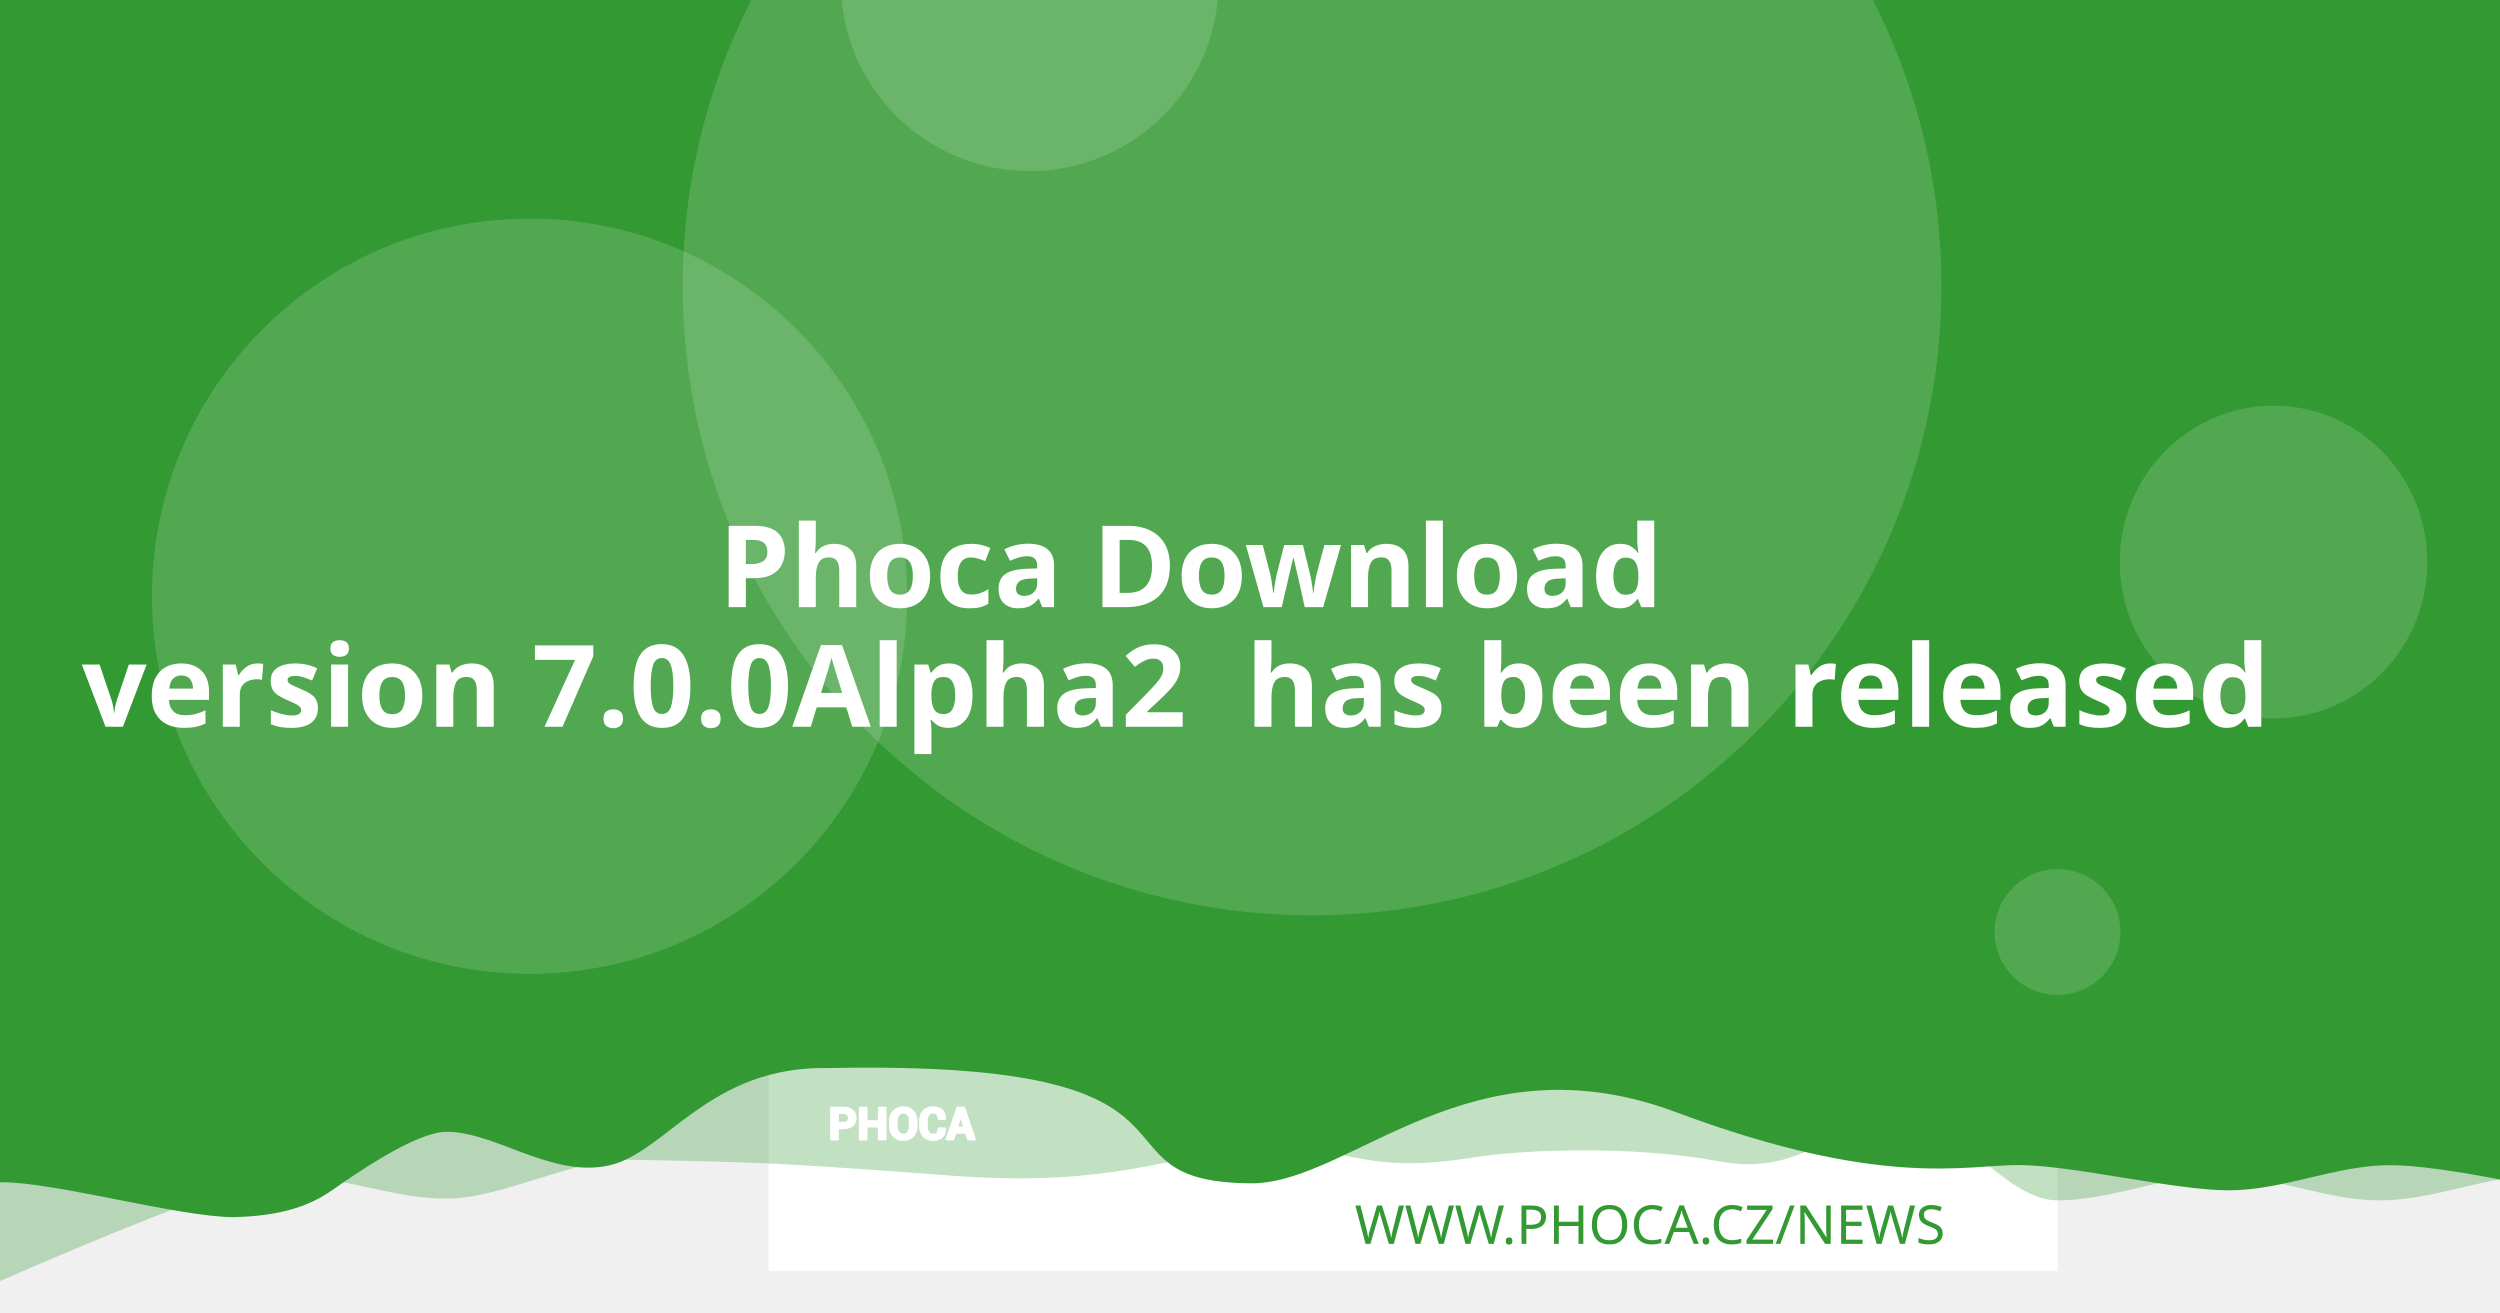
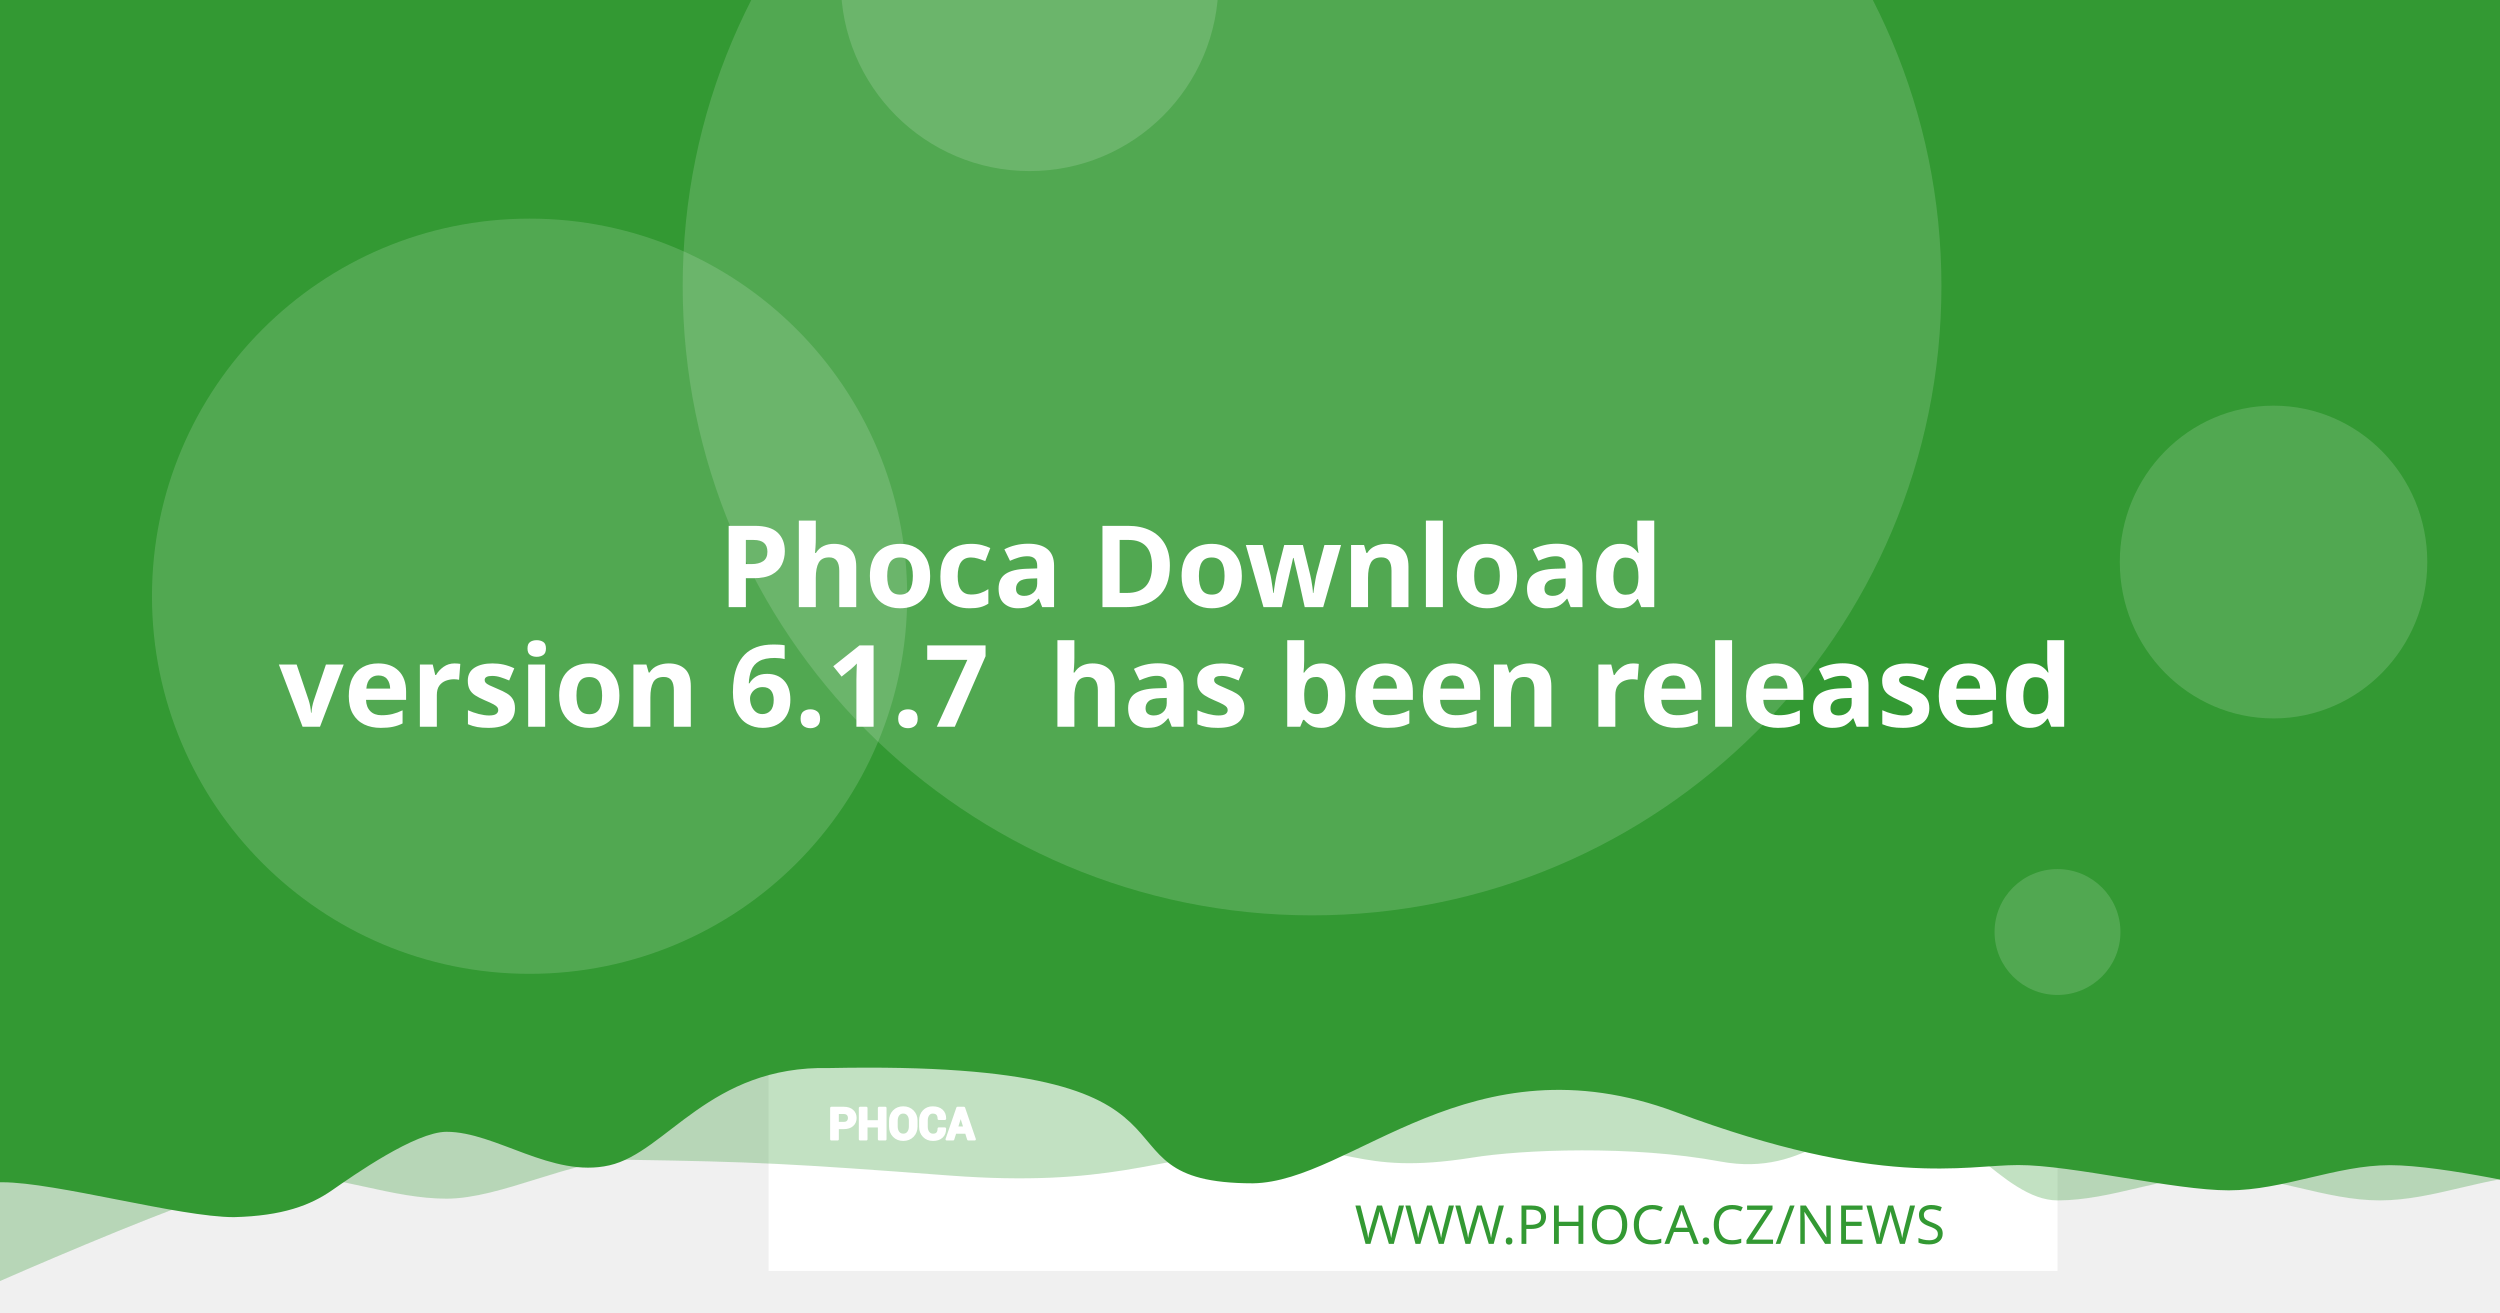
<svg xmlns="http://www.w3.org/2000/svg" version="1.1" viewBox="0 0 1200 630">
  <path d="m20.256 108.52a7.714 7.714 0 0 0-7.714 7.714v97.981a7.714 7.714 0 0 0 7.714 7.714h97.976a7.714 7.714 0 0 0 7.714-7.714v-97.981a7.714 7.714 0 0 0-7.714-7.714zm19.435 19.56c0.714-0.04 1.37 0.151 1.984 0.583 0.613 0.434 1.018 0.978 1.215 1.637l2.918 10.039 56.209-2.948c1.002-0.052 1.838 0.296 2.506 1.04 0.665 0.732 0.929 1.612 0.768 2.627l-4.71 30.132c-0.167 0.89-0.688 1.809-1.557 2.747-0.869 0.95-2.001 1.463-3.38 1.537l-39.707 2.079 3.671 12.389 33.562-1.758c0.878-0.049 1.633 0.215 2.28 0.783 0.632 0.583 0.971 1.312 1.019 2.19 0.046 0.878-0.215 1.633-0.783 2.28-0.583 0.635-1.312 0.974-2.189 1.019l-3.139 0.166 0.166 3.134c0.046 0.881-0.215 1.638-0.798 2.27-0.571 0.647-1.294 0.99-2.175 1.034-0.878 0.046-1.635-0.215-2.27-0.798-0.647-0.571-0.984-1.297-1.03-2.175l-0.166-3.134-18.817 0.979 0.161 3.139c0.046 0.881-0.212 1.638-0.783 2.27-0.583 0.647-1.312 0.988-2.189 1.034-0.878 0.049-1.633-0.215-2.28-0.798-0.635-0.571-0.974-1.297-1.02-2.175l-0.166-3.139-1.944 0.101c-0.753 0.039-1.441-0.135-2.079-0.517-0.623-0.383-1.067-0.764-1.341-1.125l-0.347-0.613-15.769-59.624-3.39 0.176c-0.841 0.046-1.586-0.219-2.245-0.798-0.659-0.571-1.009-1.292-1.055-2.17-0.046-0.881 0.225-1.635 0.824-2.27 0.595-0.647 1.308-0.989 2.149-1.034z" fill="#fff" stroke-width="1.208" style="paint-order:stroke fill markers" />
  <rect x="368.92" y="-8.647" width="618.68" height="618.68" fill="#fff" stroke-linejoin="round" stroke-width="6.042" style="paint-order:stroke fill markers" />
  <g stroke-linejoin="round" stroke-width="6.042">
    <path d="m59.586-3.814h1237.4v580.01s-51.556-12.084-77.334-12.084c-25.778 0-51.244 12.084-77.335 12.084-26.091 0-51.556-12.084-77.334-12.084-25.778 0-51.244 12.084-77.335 12.084-26.091 0-50.615-41.931-76.393-41.931s-43.072 31.169-85.504 23.256-95.293-5.729-119.04-1.869c-57.142 9.103-59.508-8.125-105.57-4.001s-68.78 18.359-145.37 12.602c-76.593-5.757-93.029-6.595-155.54-7.579-25.778 0-59.826 18.693-85.917 18.693-26.091 0-51.556-11.254-77.334-11.254-25.778 0-172.34 66.428-172.34 66.428z" fill="#339933" opacity=".3" style="paint-order:stroke fill markers" />
    <path d="m-12.915-8.647h1237.4v580.01s-51.556-12.084-77.334-12.084c-25.778 0-51.244 12.084-77.334 12.084-26.091 0-75.228-12.142-101.01-12.142-25.778 0-65.794 11.416-164.41-25.412s-155.37 33.433-202.97 34.185c-85.545-0.05-3.558-59.324-203.25-55.331-57.687-1.357-78.127 40.433-105.69 46.704-27.566 6.271-54.486-16.105-78.151-16.105-14.933 0-44.462 20.77-54.88 28.017-10.418 7.247-23.732 12.357-47.124 12.95-26.091 0-85.565-16.747-111.34-16.747-25.778 0-13.863 3.88-13.863 3.88z" fill="#339933" style="paint-order:stroke fill markers" />
    <circle cx="629.79" cy="137.28" r="302.09" fill="#fff" opacity=".15" style="paint-order:stroke fill markers" />
  </g>
  <g transform="matrix(.20516 0 0 .20516 127.07 503.01)" fill="#fff">
    <path d="m1340.4 187.13v26.573h-14.698v-73.229h29.182c8.411 0 15.036 2.146 19.865 6.438 4.823 4.292 7.24 9.938 7.24 16.943 0 7.005-2.417 12.635-7.24 16.891-4.828 4.255-11.453 6.385-19.865 6.385zm0-11.328h14.484c4.088 0 7.193-1.115 9.307-3.333 2.109-2.229 3.156-5.062 3.156-8.51 0-3.521-1.047-6.422-3.141-8.724-2.094-2.281-5.203-3.432-9.323-3.432h-14.484z" />
    <path d="m1452 213.7h-14.646v-30.385h-29.865v30.385h-14.698v-73.229h14.698v31.516h29.865v-31.516h14.646z" />
    <path d="m1524.6 183.68c0 8.974-2.833 16.391-8.516 22.26-5.698 5.854-13.078 8.792-22.162 8.792-9.01 0-16.338-2.938-21.969-8.792-5.63-5.87-8.448-13.286-8.448-22.26v-13.188c0-8.943 2.797-16.359 8.411-22.229 5.615-5.885 12.943-8.823 21.953-8.823 9.083 0 16.479 2.938 22.182 8.823 5.698 5.87 8.547 13.286 8.547 22.229zm-14.677-13.323c0-5.734-1.422-10.422-4.276-14.094-2.849-3.656-6.781-5.49-11.776-5.49-4.995 0-8.87 1.818-11.62 5.474-2.745 3.656-4.12 8.344-4.12 14.109v13.323c0 5.818 1.391 10.552 4.172 14.229 2.781 3.656 6.661 5.49 11.62 5.49 5.031 0 8.964-1.833 11.776-5.49 2.818-3.677 4.224-8.412 4.224-14.229z" />
    <path d="m1591.3 188.73 0.104 0.292c0.136 7.875-2.266 14.125-7.208 18.76-4.948 4.635-11.812 6.953-20.599 6.953-8.823 0-15.984-2.833-21.474-8.5-5.495-5.662-8.26-12.943-8.26-21.87v-14.521c0-8.875 2.698-16.151 8.052-21.849 5.375-5.703 12.344-8.552 20.927-8.552 9.042 0 16.115 2.318 21.214 6.969 5.099 4.656 7.588 10.99 7.453 19.005l-0.104 0.292h-14.281c0-4.823-1.151-8.516-3.469-11.089-2.318-2.557-5.922-3.844-10.812-3.844-4.396 0-7.88 1.781-10.458 5.339-2.588 3.568-3.875 8.099-3.875 13.625v14.594c0 5.594 1.354 10.161 4.068 13.729 2.729 3.557 6.386 5.338 11.021 5.338 4.583 0 7.979-1.234 10.177-3.688 2.198-2.474 3.297-6.13 3.297-10.984z" />
    <path d="m1641.2 197.94h-25.698l-4.995 15.76h-14.828l25.198-73.229h15.036l25.094 73.229h-14.828zm-22.094-11.328h18.474l-9.068-28.99h-0.292z" />
  </g>
  <g fill="none" stroke="#fff" stroke-linecap="round" stroke-linejoin="round" stroke-miterlimit="22.926" stroke-width="1.163">
    <path d="m402.06 541.4v5.452h-3.015v-15.024h5.987c1.726 0 3.085 0.44 4.075 1.321 0.989 0.88 1.485 2.039 1.485 3.476 0 1.437-0.496 2.592-1.485 3.465-0.991 0.873-2.35 1.31-4.075 1.31zm0-2.324h2.971c0.839 0 1.476-0.229 1.909-0.684 0.433-0.457 0.648-1.039 0.648-1.746 0-0.722-0.215-1.317-0.644-1.79-0.43-0.468-1.067-0.704-1.913-0.704h-2.971z" />
    <path d="m424.96 546.85h-3.005v-6.234h-6.127v6.234h-3.015v-15.024h3.015v6.466h6.127v-6.466h3.005z" />
    <path d="m439.85 540.69c0 1.841-0.581 3.363-1.747 4.567-1.169 1.201-2.683 1.804-4.547 1.804-1.849 0-3.352-0.603-4.507-1.804-1.155-1.204-1.733-2.726-1.733-4.567v-2.706c0-1.835 0.574-3.356 1.726-4.561 1.152-1.207 2.655-1.81 4.504-1.81 1.863 0 3.381 0.603 4.551 1.81 1.169 1.204 1.753 2.726 1.753 4.561zm-3.011-2.733c0-1.177-0.292-2.138-0.877-2.892-0.584-0.75-1.391-1.126-2.416-1.126-1.025 0-1.82 0.373-2.384 1.123-0.563 0.75-0.845 1.712-0.845 2.895v2.733c0 1.194 0.285 2.165 0.856 2.919 0.571 0.75 1.367 1.126 2.384 1.126 1.032 0 1.839-0.376 2.416-1.126 0.578-0.754 0.867-1.726 0.867-2.919z" />
    <path d="m453.53 541.73 0.021 0.06c0.028 1.616-0.465 2.898-1.479 3.849-1.015 0.951-2.423 1.427-4.226 1.427-1.81 0-3.279-0.581-4.406-1.744-1.127-1.161-1.695-2.655-1.695-4.487v-2.979c0-1.821 0.553-3.313 1.652-4.482 1.103-1.17 2.533-1.754 4.293-1.754 1.855 0 3.306 0.475 4.352 1.43 1.046 0.955 1.557 2.255 1.529 3.899l-0.021 0.06h-2.93c0-0.989-0.236-1.747-0.712-2.275-0.475-0.525-1.215-0.789-2.218-0.789-0.902 0-1.617 0.365-2.146 1.095-0.531 0.732-0.795 1.662-0.795 2.795v2.994c0 1.148 0.278 2.085 0.835 2.817 0.56 0.73 1.31 1.095 2.261 1.095 0.94 0 1.637-0.253 2.088-0.757 0.451-0.508 0.676-1.258 0.676-2.253z" />
    <path d="m463.77 543.62h-5.272l-1.025 3.233h-3.042l5.17-15.024h3.085l5.148 15.024h-3.042zm-4.533-2.324h3.79l-1.86-5.947h-0.06z" />
  </g>
  <text x="953.817" y="597.071" fill="#339933" font-family="sans-serif" font-size="25.778px" stroke-width="1.208" style="line-height:1.25" xml:space="preserve">
    <tspan x="953.817" y="597.071" fill="#339933" font-family="Montserrat" font-size="25.778px" font-weight="300" stroke-width="1.208" text-align="end" text-anchor="end">WWW.PHOCA.CZ/NEWS</tspan>
  </text>
  <text x="600" y="234.034" fill="#ffffff" font-family="Rubik" font-size="54.666px" font-weight="600" stroke-width="1.577" style="line-height:1.05" xml:space="preserve">
    <tspan x="600" y="234.034" text-align="center" text-anchor="middle" />
    <tspan x="600" y="291.433" font-size="54.666px" text-align="center" text-anchor="middle"> Phoca Download</tspan>
-     <tspan x="600" y="348.833" font-size="54.666px" text-align="center" text-anchor="middle">version 7.0.0Alpha2
+     <tspan x="600" y="348.833" font-size="54.666px" text-align="center" text-anchor="middle">version 6.1.7
 has been released</tspan>
    <tspan x="600" y="406.232" font-size="54.666px" />
  </text>
  <g fill="#fff" stroke-linejoin="round">
    <circle cx="254.2" cy="286.19" r="181.25" opacity=".15" stroke-width="6.042" style="paint-order:stroke fill markers" />
    <circle cx="494.23" cy="-8.506" r="90.626" opacity=".15" stroke-width="6.042" style="paint-order:stroke fill markers" />
    <ellipse cx="1091.3" cy="269.78" rx="73.793" ry="75.059" opacity=".15" stroke-width="7.442" style="paint-order:stroke fill markers" />
    <circle cx="987.6" cy="447.37" r="30.209" opacity=".15" stroke-width="6.042" style="paint-order:stroke fill markers" />
  </g>
</svg>
